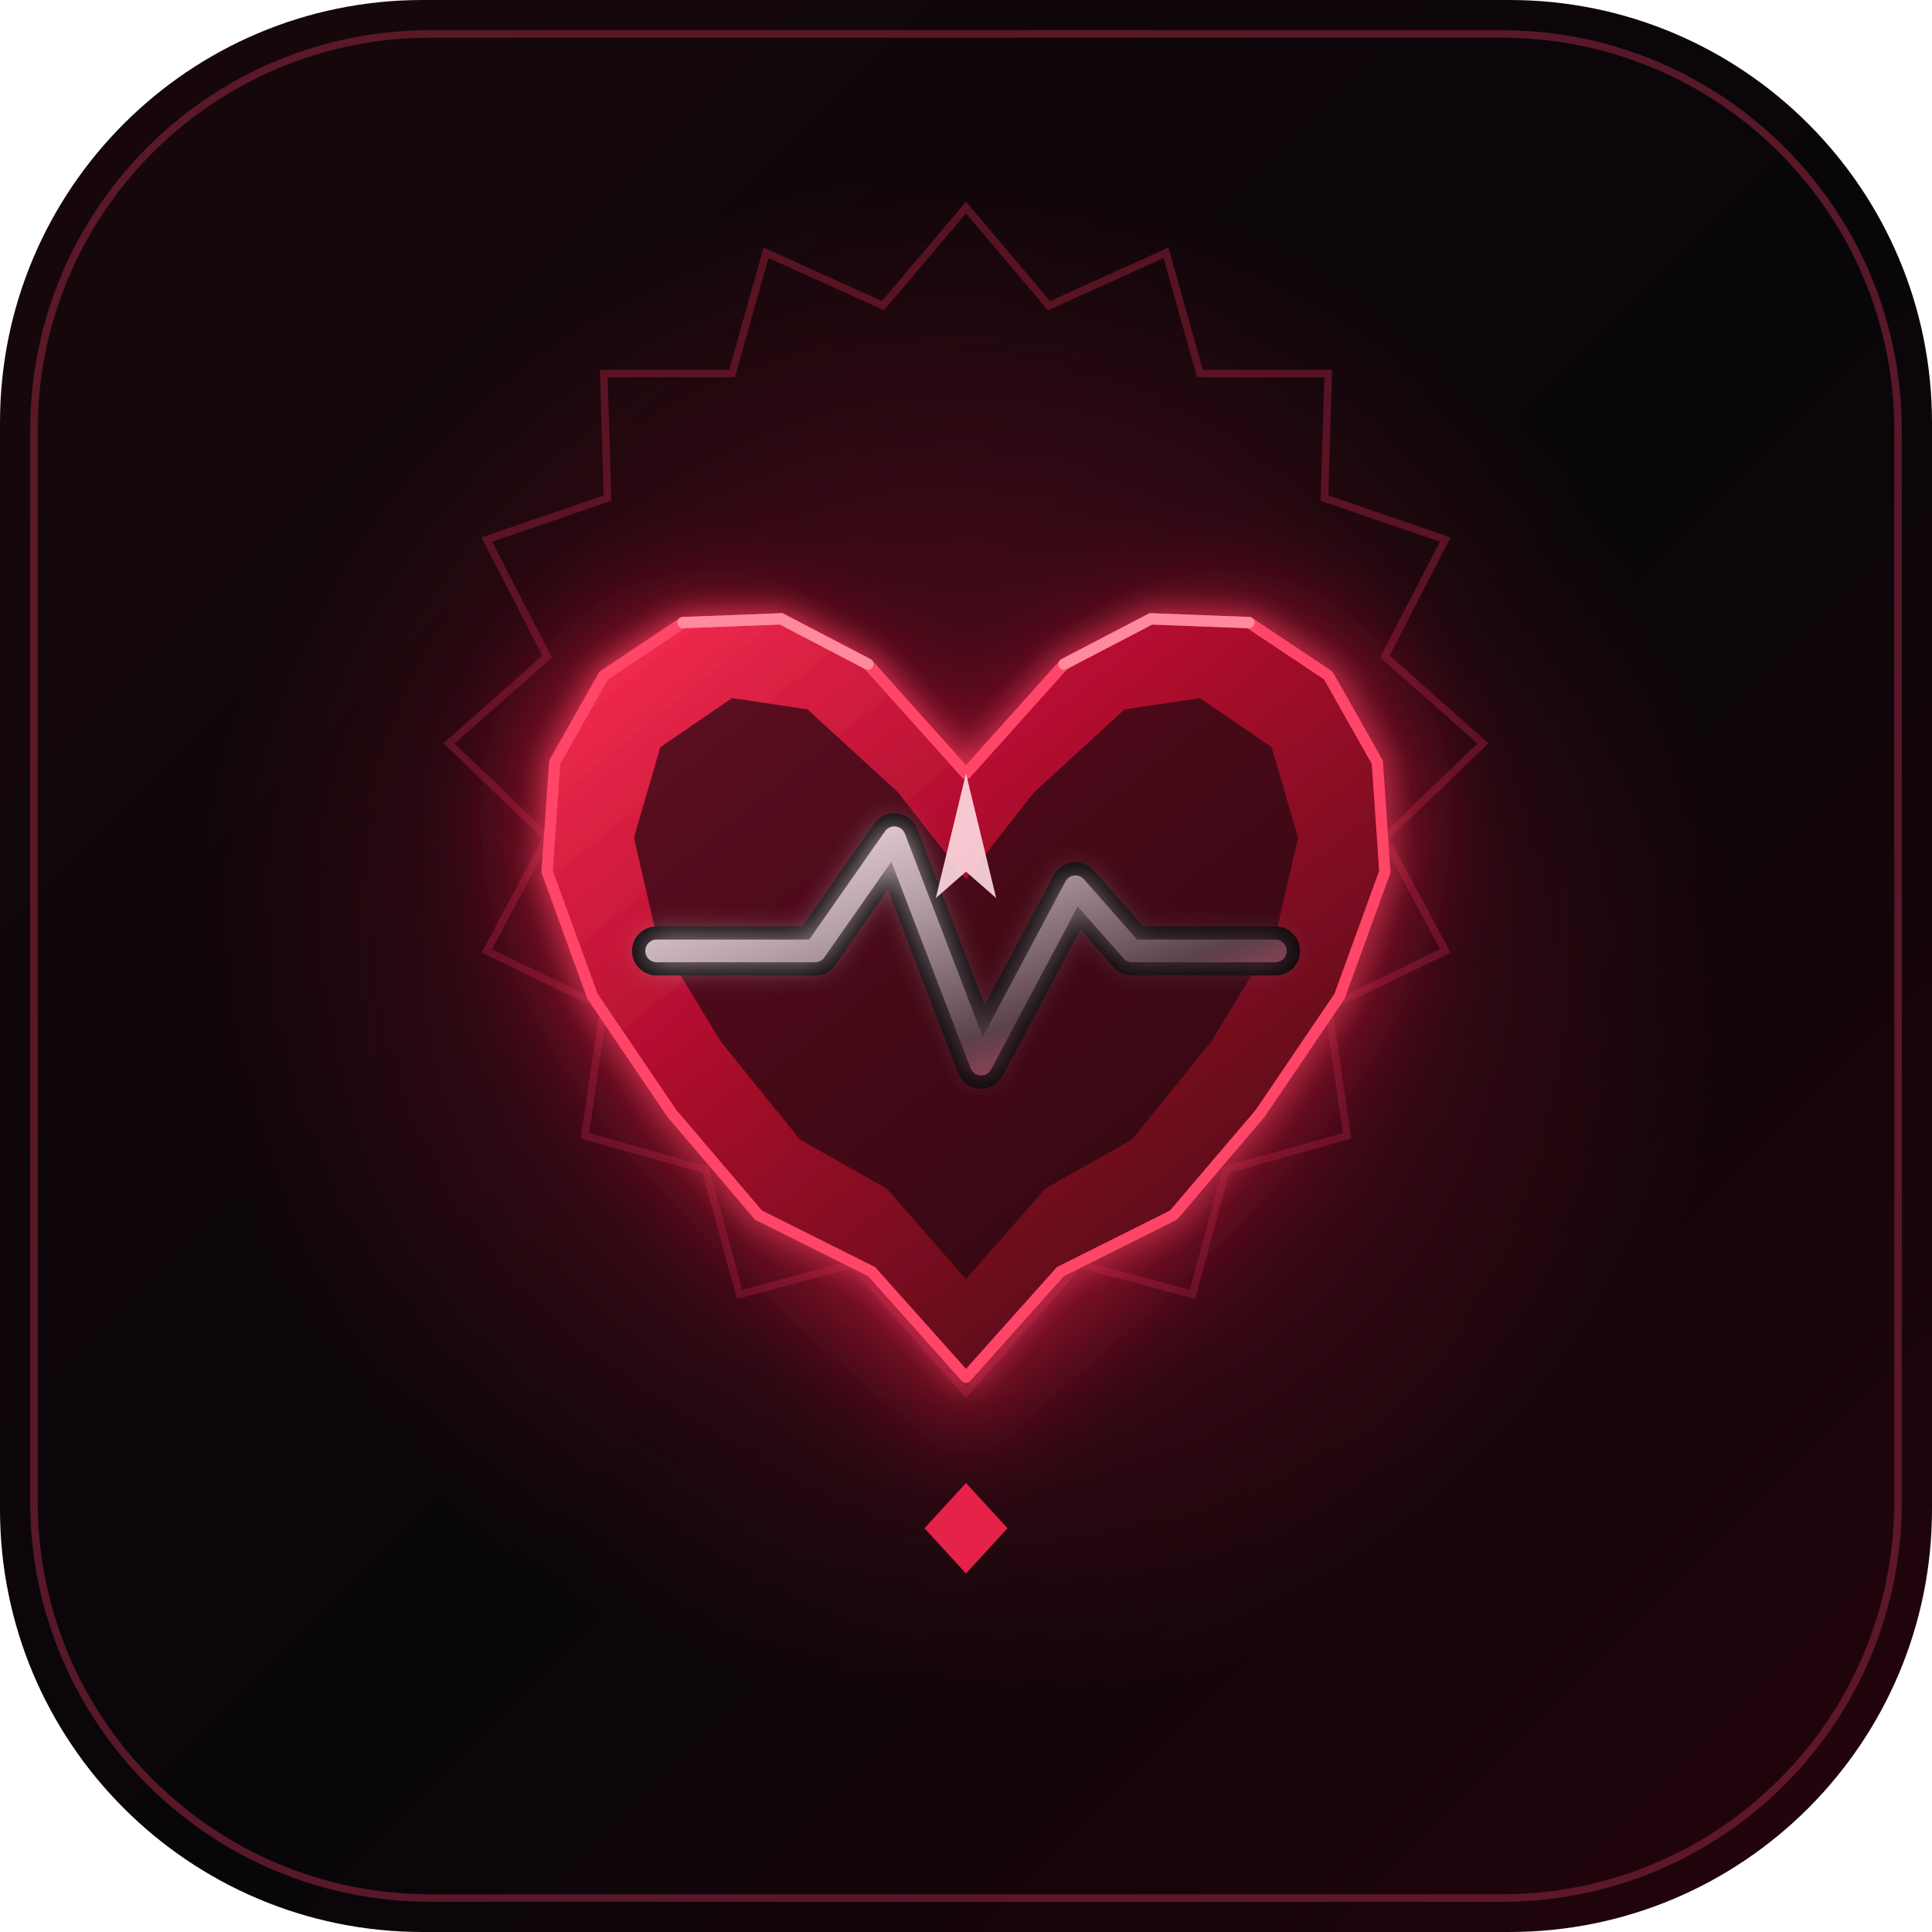
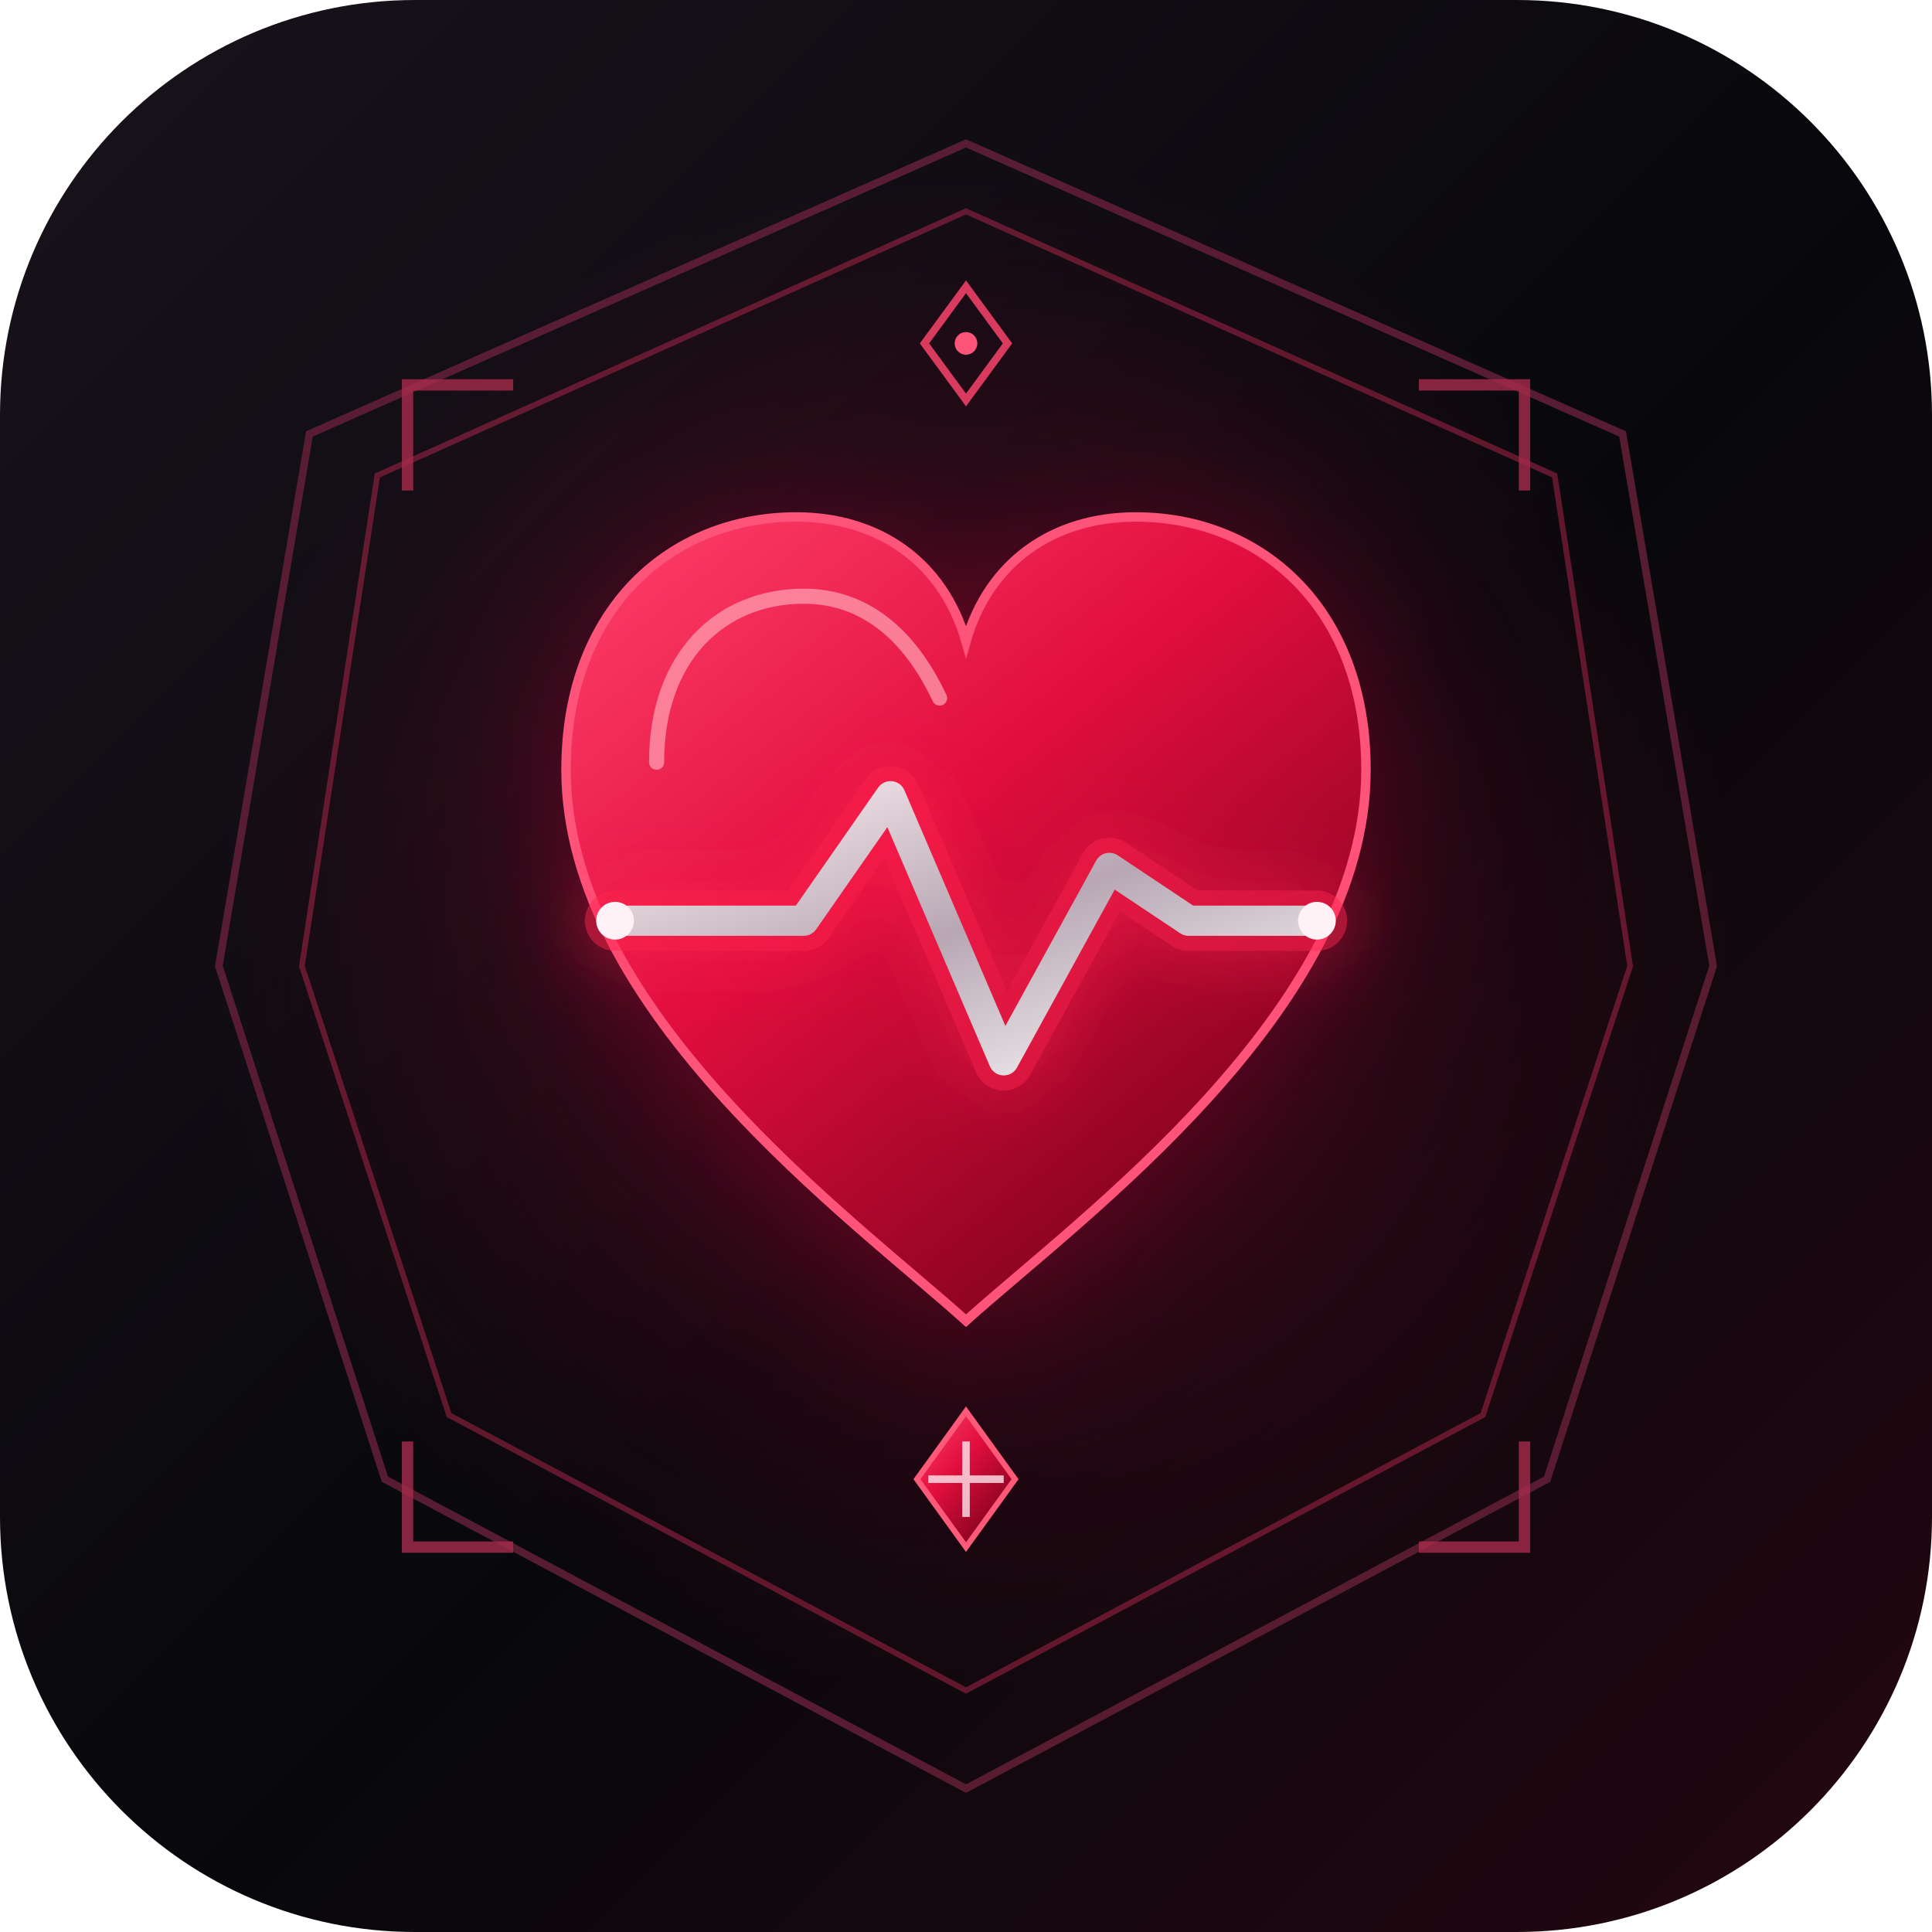
- <svg xmlns="http://www.w3.org/2000/svg" viewBox="0 0 512 512">
+ <svg xmlns="http://www.w3.org/2000/svg" width="512" height="512" viewBox="0 0 512 512">
  <defs>
    <linearGradient id="background" x1="0" y1="0" x2="1" y2="1">
-       <stop offset="0%" stop-color="#19070c" />
-       <stop offset="55%" stop-color="#080609" />
-       <stop offset="100%" stop-color="#26040d" />
+       <stop offset="0%" stop-color="#19131b" />
+       <stop offset="55%" stop-color="#08080c" />
+       <stop offset="100%" stop-color="#250711" />
    </linearGradient>
-     <linearGradient id="heart" x1="0" y1="0" x2="0.9" y2="1">
-       <stop offset="0%" stop-color="#ff3154" />
-       <stop offset="45%" stop-color="#a50829" />
-       <stop offset="100%" stop-color="#3b0614" />
+     <linearGradient id="red" x1="0" y1="0" x2="0.8" y2="1">
+       <stop offset="0%" stop-color="#ff426b" />
+       <stop offset="45%" stop-color="#e10e3d" />
+       <stop offset="100%" stop-color="#710019" />
    </linearGradient>
-     <linearGradient id="metal" x1="0" y1="0" x2="1" y2="1">
-       <stop offset="0%" stop-color="#ffe4e9" />
-       <stop offset="35%" stop-color="#b6a0a8" />
-       <stop offset="70%" stop-color="#5b414b" />
-       <stop offset="100%" stop-color="#f04462" />
+     <linearGradient id="silver" x1="0" y1="0" x2="1" y2="1">
+       <stop offset="0%" stop-color="#fff2f5" />
+       <stop offset="50%" stop-color="#b8a7b3" />
+       <stop offset="100%" stop-color="#ffffff" />
    </linearGradient>
-     <radialGradient id="glow">
-       <stop offset="0%" stop-color="#ff1744" stop-opacity=".38" />
-       <stop offset="100%" stop-color="#ff1744" stop-opacity="0" />
+     <radialGradient id="aura">
+       <stop offset="0%" stop-color="#c90038" stop-opacity=".32" />
+       <stop offset="100%" stop-color="#c90038" stop-opacity="0" />
    </radialGradient>
-     <filter id="shadow" x="-50%" y="-50%" width="200%" height="200%">
-       <feGaussianBlur stdDeviation="12" />
-     </filter>
-     <filter id="softGlow" x="-50%" y="-50%" width="200%" height="200%">
-       <feGaussianBlur stdDeviation="4" result="blur" />
+     <filter id="glow" x="-60%" y="-60%" width="220%" height="220%">
+       <feGaussianBlur stdDeviation="10" result="blur" />
      <feMerge>
        <feMergeNode in="blur" />
        <feMergeNode in="SourceGraphic" />
      </feMerge>
    </filter>
+     <filter id="softGlow" x="-60%" y="-60%" width="220%" height="220%">
+       <feGaussianBlur stdDeviation="20" />
+     </filter>
  </defs>
-   <rect width="512" height="512" rx="112" fill="url(#background)" />
-   <circle cx="256" cy="250" r="205" fill="url(#glow)" />
-   <path d="M256 55 L278 81 L309 67 L318 99 L352 99 L351 132        L383 143 L367 174 L393 197 L367 222 L383 252        L352 267 L357 301 L325 310 L316 343 L286 335        L256 369 L226 335 L196 343 L187 310 L155 301        L160 267 L129 252 L145 222 L119 197 L145 174        L129 143 L161 132 L160 99 L194 99 L203 67        L234 81 Z" fill="none" stroke="#6d172b" stroke-width="2" opacity=".75" />
-   <path d="M256 385 C222 352 133 292 133 215        C133 160 194 135 238 181 L256 201        L274 181 C318 135 379 160 379 215        C379 292 290 352 256 385 Z" fill="#ff1744" opacity=".35" filter="url(#shadow)" />
-   <path d="M256 365        L231 337        L201 322        L178 295        L157 264        L145 231        L147 202        L160 179        L181 165        L207 164        L230 176        L256 205        L282 176        L305 164        L331 165        L352 179        L365 202        L367 231        L355 264        L334 295        L311 322        L281 337 Z" fill="url(#heart)" stroke="#ff4567" stroke-width="3" stroke-linejoin="round" filter="url(#softGlow)" />
-   <path d="M256 339        L235 315        L212 302        L191 276        L174 248        L168 222        L175 198        L194 185        L214 188        L238 210        L256 233        L274 210        L298 188        L318 185        L337 198        L344 222        L338 248        L321 276        L300 302        L277 315 Z" fill="#210710" opacity=".7" />
-   <path d="M174 252        L216 252        L237 222        L260 282        L285 235        L300 252        L338 252" fill="none" stroke="#0b0709" stroke-width="13" stroke-linecap="round" stroke-linejoin="round" />
-   <path d="M174 252        L216 252        L237 222        L260 282        L285 235        L300 252        L338 252" fill="none" stroke="url(#metal)" stroke-width="6" stroke-linecap="round" stroke-linejoin="round" filter="url(#softGlow)" />
-   <path d="M256 205 L248 238 L256 231 L264 238 Z" fill="#ffdce3" opacity=".9" />
-   <path d="M256 393 L267 405 L256 417 L245 405 Z" fill="#e52248" />
-   <path d="M181 165 L207 164 L230 176" fill="none" stroke="#ff9aaa" stroke-width="3" stroke-linecap="round" opacity=".8" />
-   <path d="M282 176 L305 164 L331 165" fill="none" stroke="#ff9aaa" stroke-width="3" stroke-linecap="round" opacity=".8" />
-   <rect x="9" y="9" width="494" height="494" rx="105" fill="none" stroke="#772033" stroke-width="2" opacity=".7" />
+   <rect width="512" height="512" rx="110" fill="url(#background)" />
+   <circle cx="256" cy="245" r="205" fill="url(#aura)" />
+   <path d="M256 38 L430 115 L454 256 L410 392            L256 474 L102 392 L58 256 L82 115 Z" fill="none" stroke="#692039" stroke-width="2" opacity=".8" />
+   <path d="M256 56 L412 126 L432 256 L393 375            L256 448 L119 375 L80 256 L100 126 Z" fill="none" stroke="#c32a51" stroke-width="1.5" opacity=".45" />
+   <g fill="none" stroke="#a62b4b" stroke-width="3" opacity=".8">
+     <path d="M108 130 L108 102 L136 102" />
+     <path d="M404 130 L404 102 L376 102" />
+     <path d="M108 382 L108 410 L136 410" />
+     <path d="M404 382 L404 410 L376 410" />
+   </g>
+   <path d="M256 356            C226 329 150 274 150 210            C150 167 178 143 211 143            C233 143 250 155 256 176            C262 155 279 143 301 143            C334 143 362 167 362 210            C362 274 286 329 256 356 Z" fill="#e0003d" opacity=".32" filter="url(#softGlow)" />
+   <path d="M256 350            C226 323 150 268 150 204            C150 161 178 137 211 137            C233 137 250 149 256 170            C262 149 279 137 301 137            C334 137 362 161 362 204            C362 268 286 323 256 350 Z" fill="url(#red)" stroke="#ff5479" stroke-width="2.5" />
+   <path d="M174 202            C174 174 191 158 213 158            C229 158 241 168 249 185" fill="none" stroke="#ff9caf" stroke-width="4" stroke-linecap="round" opacity=".75" />
+   <path d="M163 244 H213 L236 211 L266 281            L294 230 L315 244 H349" fill="none" stroke="#ff244f" stroke-width="16" stroke-linecap="round" stroke-linejoin="round" opacity=".55" filter="url(#glow)" />
+   <path d="M163 244 H213 L236 211 L266 281            L294 230 L315 244 H349" fill="none" stroke="url(#silver)" stroke-width="8" stroke-linecap="round" stroke-linejoin="round" />
+   <circle cx="163" cy="244" r="5" fill="#fff1f5" />
+   <circle cx="349" cy="244" r="5" fill="#fff1f5" />
+   <path d="M256 374 L269 392 L256 410 L243 392 Z" fill="url(#red)" stroke="#ff5979" stroke-width="1.5" />
+   <path d="M256 382 V402 M246 392 H266" stroke="#ffe7ed" stroke-width="2" opacity=".8" />
+   <path d="M245 91 L256 76 L267 91 L256 106 Z" fill="none" stroke="#d83b5e" stroke-width="2" />
+   <circle cx="256" cy="91" r="3" fill="#ff5479" />
</svg>
